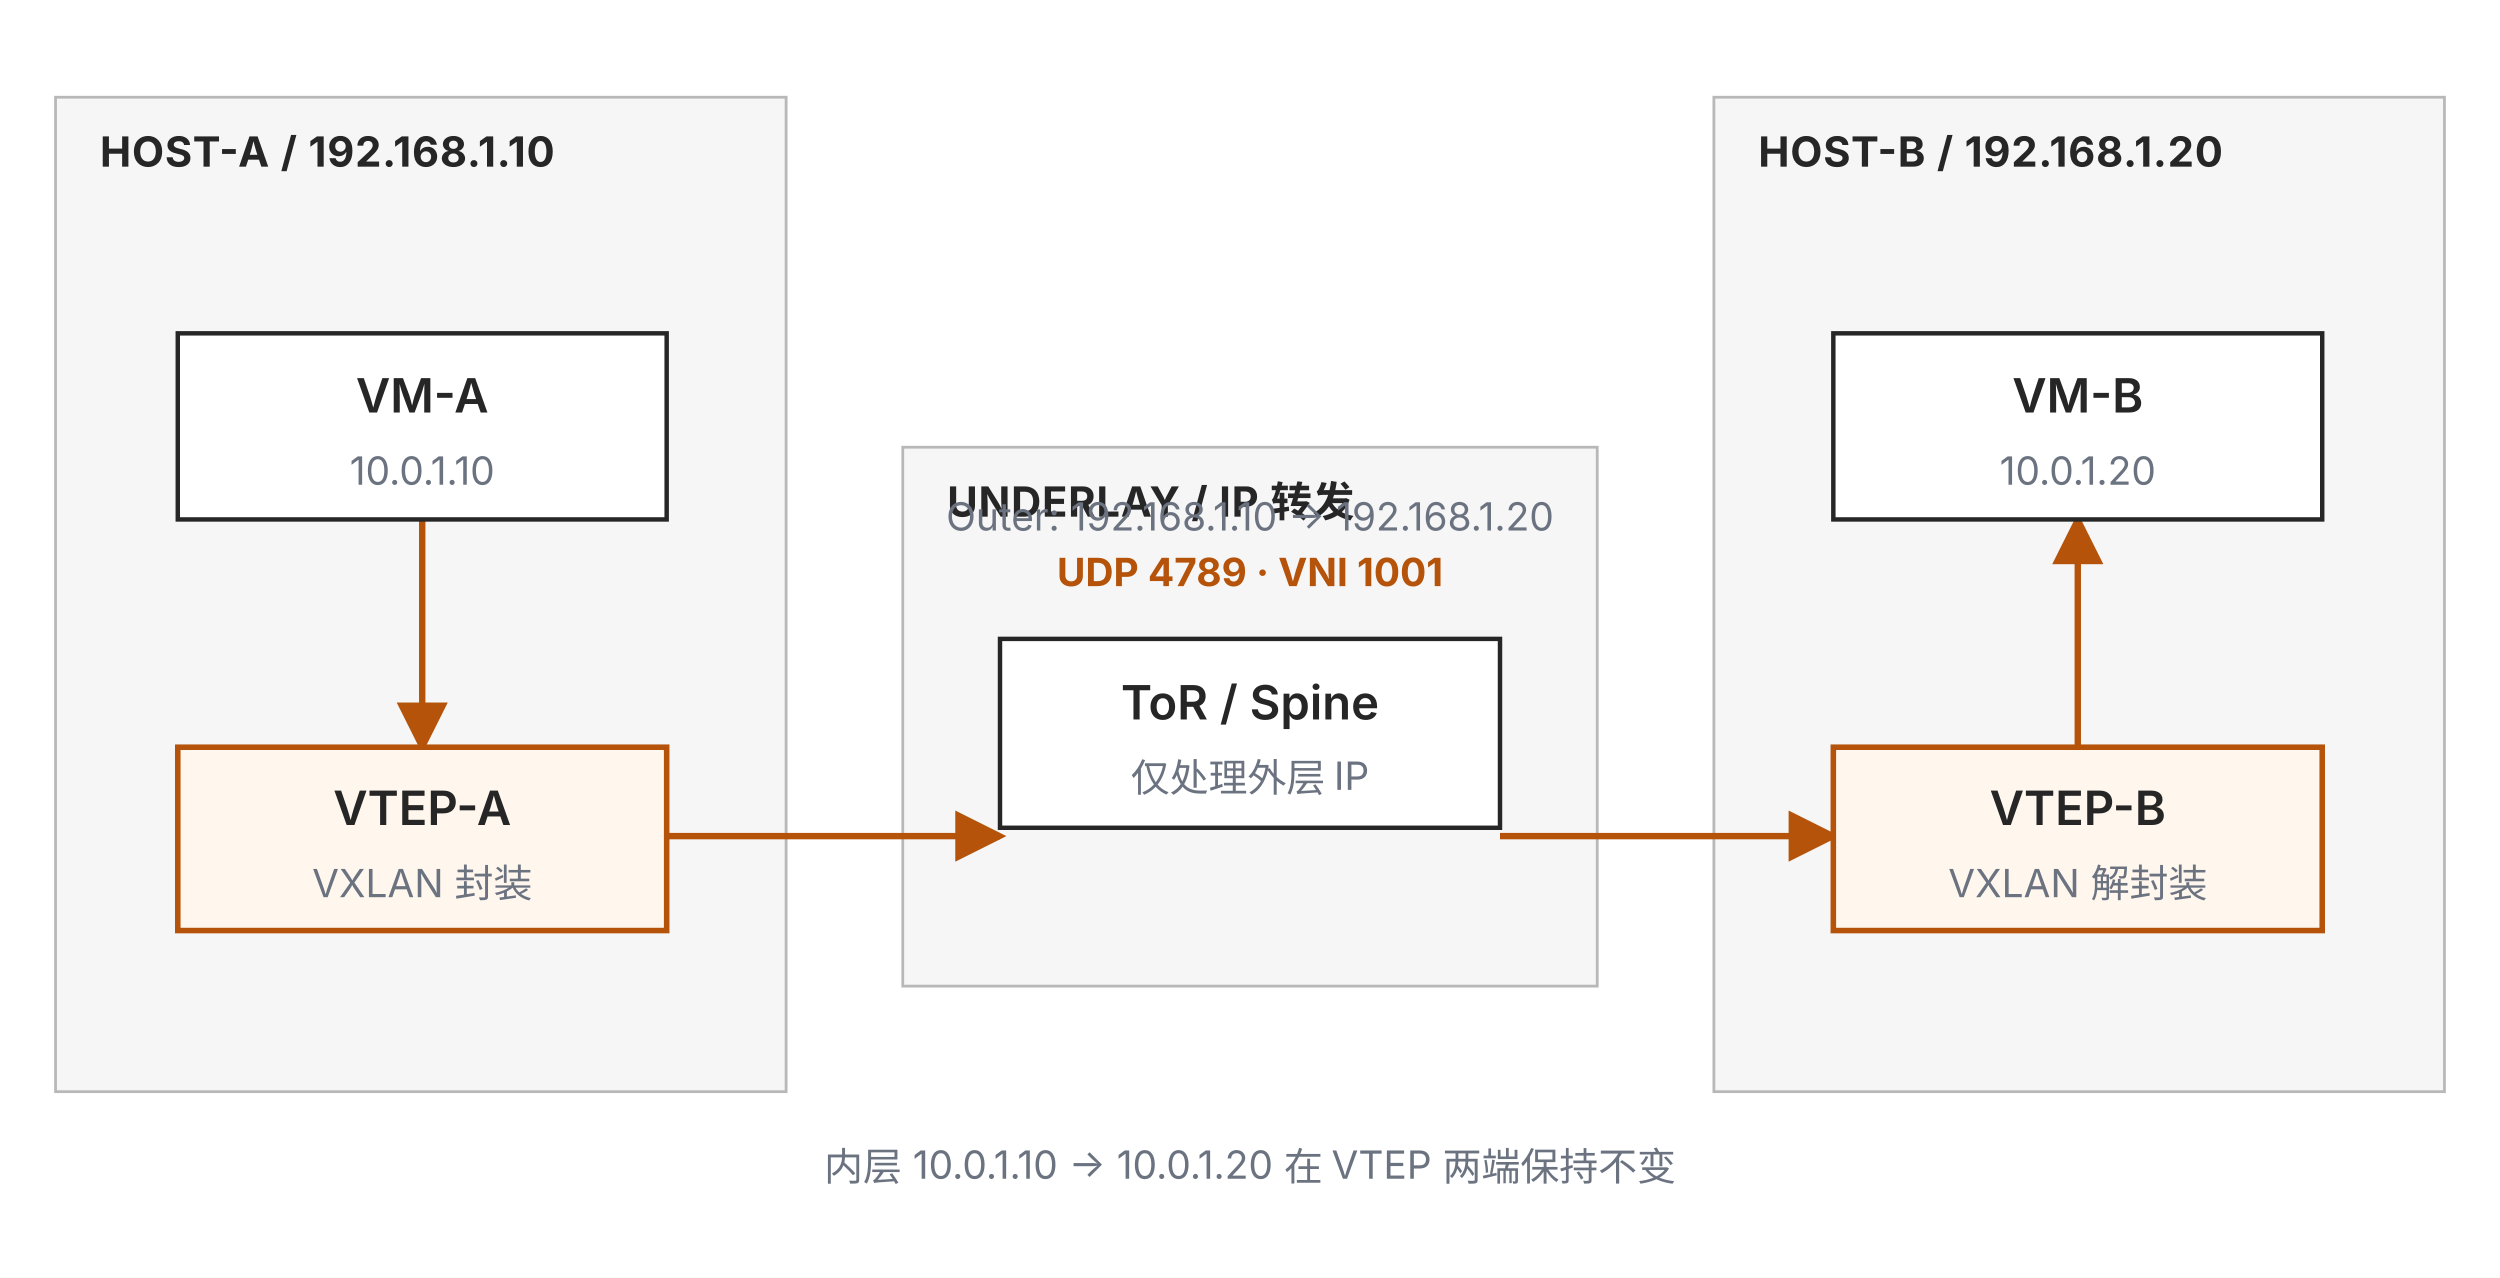
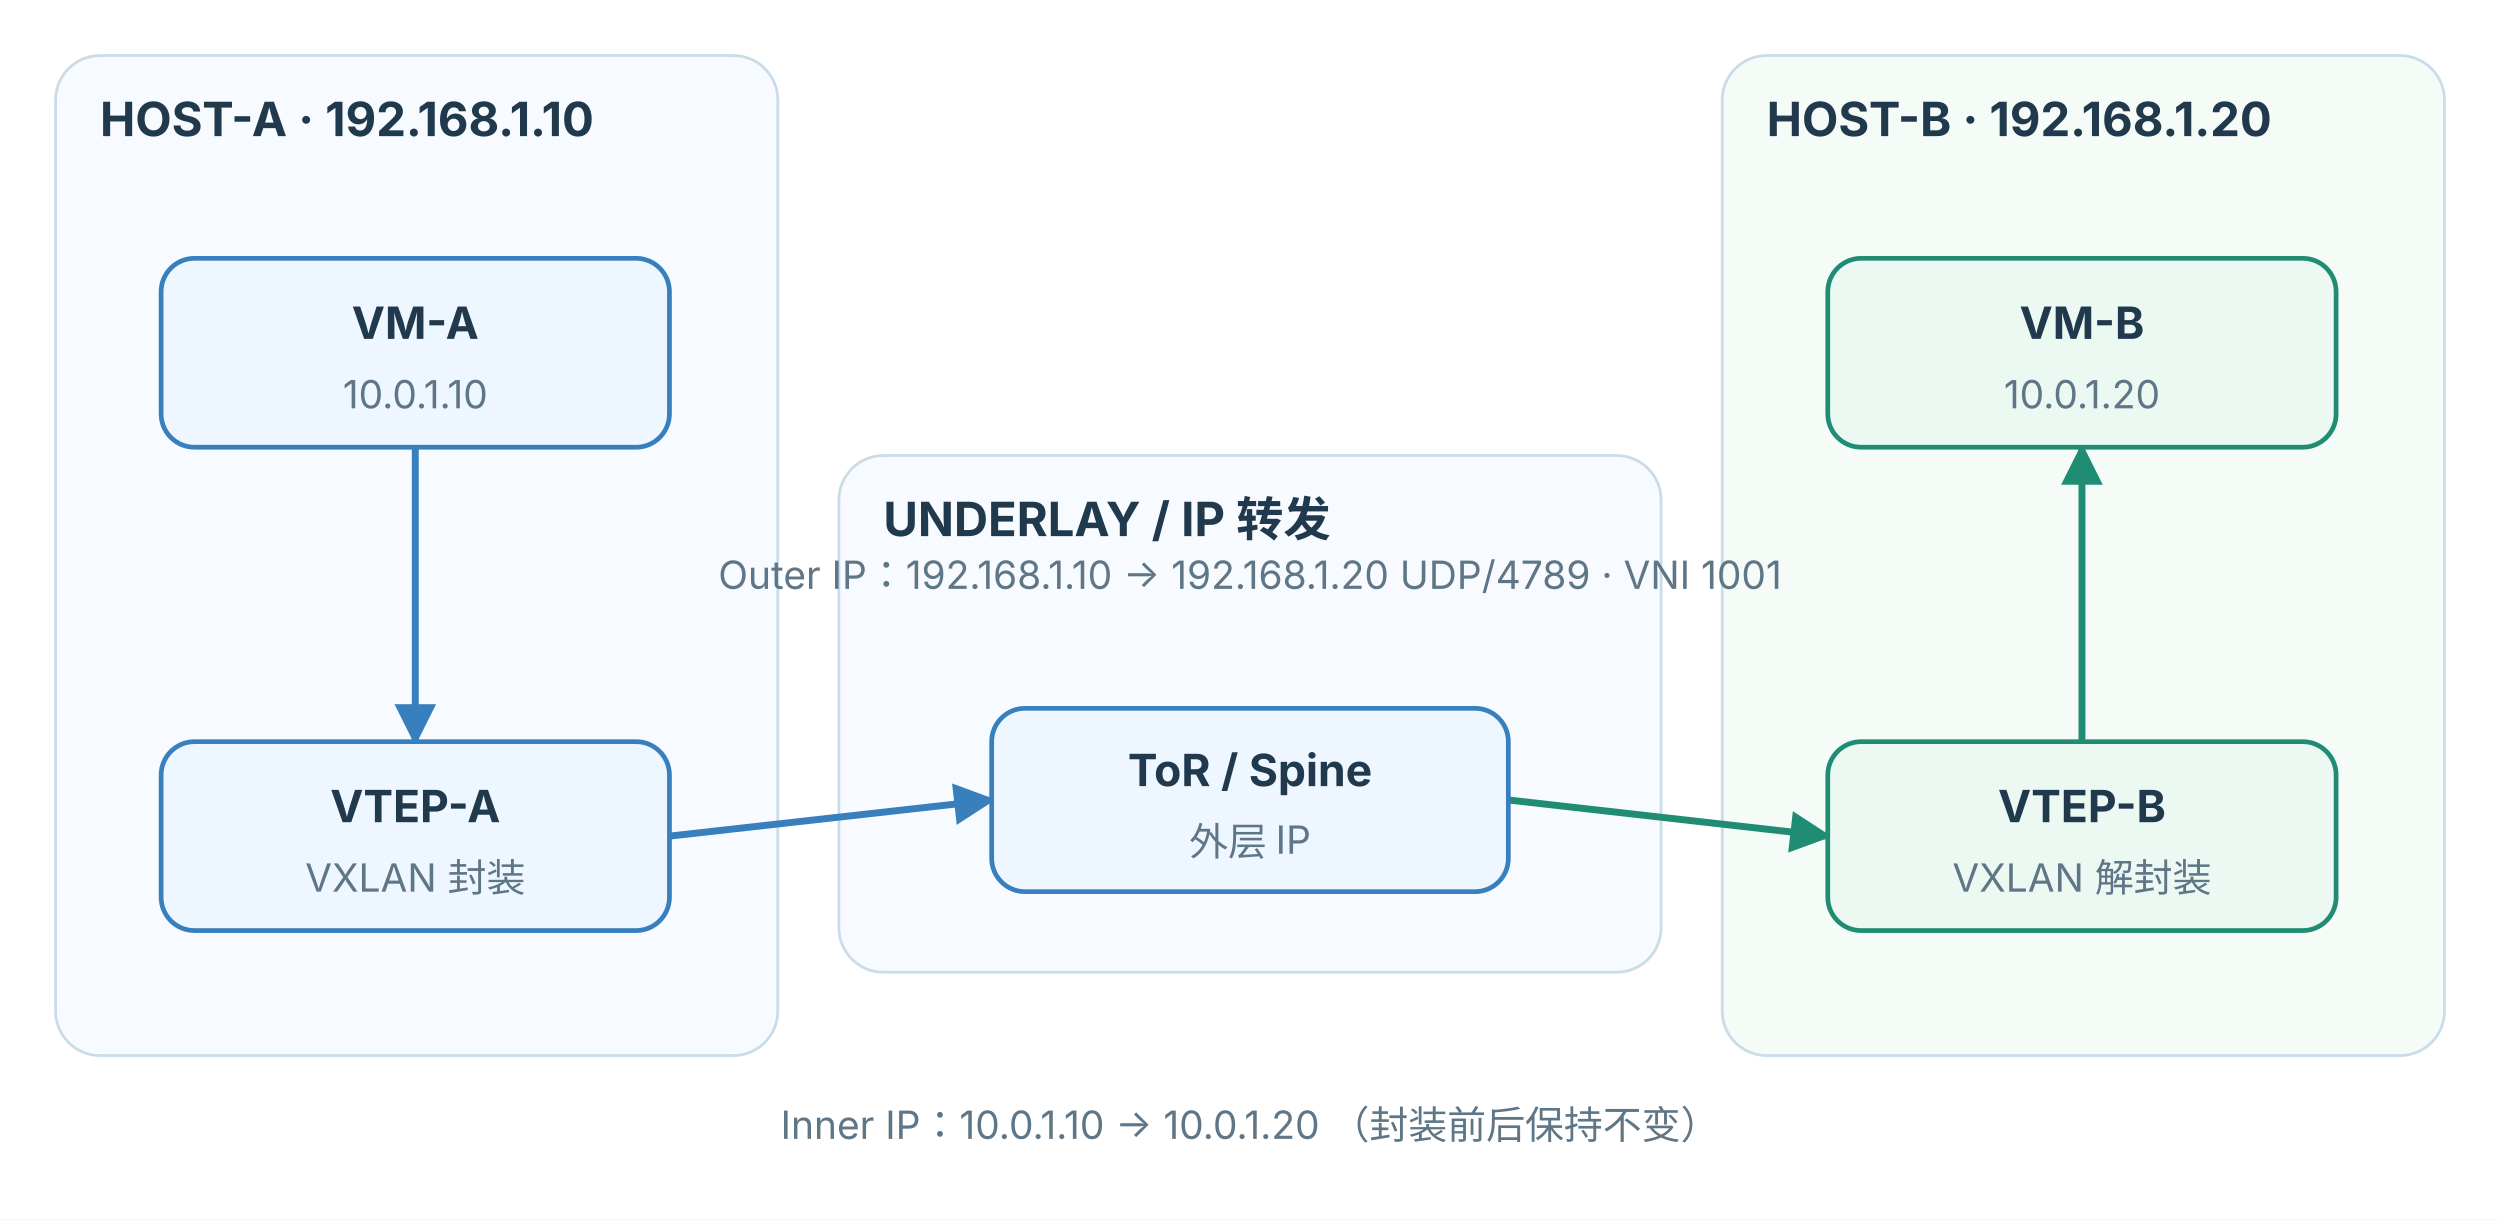
- <svg xmlns="http://www.w3.org/2000/svg" width="900" height="460" viewBox="0 0 900 460" role="img" aria-label="VXLAN：从内层帧到宿主机间的外层报文">
+ <svg xmlns="http://www.w3.org/2000/svg" width="900" height="439" viewBox="0 0 900 439" role="img" aria-label="vxlan-encapsulation">
  <defs>
-     <marker id="arrow-ink" markerWidth="8" markerHeight="8" refX="7" refY="4" orient="auto">
-       <path d="M0 0 L8 4 L0 8Z" fill="#262626" />
+     <marker id="ab" viewBox="0 0 10 10" refX="9" refY="5" markerWidth="6" markerHeight="6" orient="auto">
+       <path d="M0 0 L10 5 L0 10Z" fill="#377fbd" />
    </marker>
-     <marker id="arrow-accent" markerWidth="8" markerHeight="8" refX="7" refY="4" orient="auto">
-       <path d="M0 0 L8 4 L0 8Z" fill="#b45309" />
+     <marker id="ag" viewBox="0 0 10 10" refX="9" refY="5" markerWidth="6" markerHeight="6" orient="auto">
+       <path d="M0 0 L10 5 L0 10Z" fill="#218c74" />
+     </marker>
+     <marker id="am" viewBox="0 0 10 10" refX="9" refY="5" markerWidth="6" markerHeight="6" orient="auto">
+       <path d="M0 0 L10 5 L0 10Z" fill="#5f7687" />
    </marker>
  </defs>
-   <style>text{font-family:-apple-system,BlinkMacSystemFont,"Noto Sans SC","Microsoft YaHei",sans-serif}.title{font-size:17px;font-weight:600;fill:#262626}.sub{font-size:14px;fill:#6b7280}.section{font-size:15px;font-weight:700;fill:#262626;letter-spacing:.3px}.annotation{font-size:14px;fill:#6b7280}.annotation.important{fill:#b45309;font-weight:650}</style>
-   <rect x="0" y="0" width="900" height="460" fill="#fff" />
-   <rect x="20" y="35" width="263" height="358" fill="#f6f6f6" stroke="#b8b8b8" stroke-width="1" />
-   <text x="36" y="60" class="section">HOST-A  /  192.168.1.10</text>
-   <rect x="617" y="35" width="263" height="358" fill="#f6f6f6" stroke="#b8b8b8" stroke-width="1" />
-   <text x="633" y="60" class="section">HOST-B  /  192.168.1.20</text>
-   <rect x="325" y="161" width="250" height="194" fill="#f6f6f6" stroke="#b8b8b8" stroke-width="1" />
-   <text x="341" y="186" class="section">UNDERLAY / IP 转发</text>
-   <path d="M152 187 L152 269" fill="none" stroke="#b45309" stroke-width="2.3" marker-end="url(#arrow-accent)" />
-   <path d="M748 335 L748 187" fill="none" stroke="#b45309" stroke-width="2.3" marker-end="url(#arrow-accent)" />
-   <path d="M240 301 L360 301" fill="none" stroke="#b45309" stroke-width="2.3" marker-end="url(#arrow-accent)" />
-   <path d="M540 301 L660 301" fill="none" stroke="#b45309" stroke-width="2.3" marker-end="url(#arrow-accent)" />
-   <rect x="64" y="120" width="176" height="67" fill="#fff" stroke="#262626" stroke-width="1.6" />
-   <text x="152" y="148.5" text-anchor="middle" class="title">VM-A</text>
-   <text x="152" y="174.5" text-anchor="middle" class="sub">10.0.1.10</text>
-   <rect x="660" y="120" width="176" height="67" fill="#fff" stroke="#262626" stroke-width="1.6" />
-   <text x="748" y="148.5" text-anchor="middle" class="title">VM-B</text>
-   <text x="748" y="174.5" text-anchor="middle" class="sub">10.0.1.20</text>
-   <rect x="64" y="269" width="176" height="66" fill="#fff7ed" stroke="#b45309" stroke-width="2" />
-   <text x="152" y="297" text-anchor="middle" class="title">VTEP-A</text>
-   <text x="152" y="323" text-anchor="middle" class="sub">VXLAN 封装</text>
-   <rect x="660" y="269" width="176" height="66" fill="#fff7ed" stroke="#b45309" stroke-width="2" />
-   <text x="748" y="297" text-anchor="middle" class="title">VTEP-B</text>
-   <text x="748" y="323" text-anchor="middle" class="sub">VXLAN 解封装</text>
-   <rect x="360" y="230" width="180" height="68" fill="#fff" stroke="#262626" stroke-width="1.6" />
-   <text x="450" y="259" text-anchor="middle" class="title">ToR / Spine</text>
-   <text x="450" y="285" text-anchor="middle" class="sub">仅处理外层 IP</text>
-   <text x="450" y="191" class="annotation" font-size="14" text-anchor="middle">Outer: 192.168.1.10 → 192.168.1.20</text>
-   <text x="450" y="211" class="annotation important" font-size="14" text-anchor="middle">UDP 4789  ·  VNI 1001</text>
-   <text x="450" y="425" class="annotation" font-size="14" text-anchor="middle">内层 10.0.1.10 → 10.0.1.20 在 VTEP 两端保持不变</text>
+   <style>text{font-family:-apple-system,BlinkMacSystemFont,"Noto Sans SC","Microsoft YaHei",sans-serif}.head{font-size:17px;font-weight:700;fill:#20394c}.label{font-size:16px;font-weight:650;fill:#20394c}.sub{font-size:14px;fill:#5f7687}.note{font-size:14px;fill:#5f7687}</style>
+   <rect width="900" height="439" fill="#fff" />
+   <rect x="20" y="20" width="260" height="360" rx="16" fill="#f7fbff" stroke="#c9dce8" />
+   <text class="head" x="36" y="49">HOST-A  ·  192.168.1.10</text>
+   <rect x="620" y="20" width="260" height="360" rx="16" fill="#f5fcf8" stroke="#c9dce8" />
+   <text class="head" x="636" y="49">HOST-B  ·  192.168.1.20</text>
+   <rect x="302" y="164" width="296" height="186" rx="16" fill="#f7fbff" stroke="#c9dce8" />
+   <text class="head" x="318" y="193">UNDERLAY / IP 转发</text>
+   <path d="M149.5 161 L149.5 267" fill="none" stroke="#377fbd" stroke-width="2.5" marker-end="url(#ab)" />
+   <path d="M241 301 L357 288" fill="none" stroke="#377fbd" stroke-width="2.5" marker-end="url(#ab)" />
+   <path d="M543 288 L658 301" fill="none" stroke="#218c74" stroke-width="2.5" marker-end="url(#ag)" />
+   <path d="M749.5 267 L749.5 161" fill="none" stroke="#218c74" stroke-width="2.5" marker-end="url(#ag)" />
+   <rect x="58" y="93" width="183" height="68" rx="12" stroke="#377fbd" stroke-width="1.7" fill="#eef6ff" />
+   <text x="149.5" y="122" class="label" text-anchor="middle">VM-A</text>
+   <text x="149.5" y="147" class="sub" text-anchor="middle">10.0.1.10</text>
+   <rect x="658" y="93" width="183" height="68" rx="12" stroke="#218c74" stroke-width="1.7" fill="#ecf9f3" />
+   <text x="749.5" y="122" class="label" text-anchor="middle">VM-B</text>
+   <text x="749.5" y="147" class="sub" text-anchor="middle">10.0.1.20</text>
+   <rect x="58" y="267" width="183" height="68" rx="12" stroke="#377fbd" stroke-width="1.7" fill="#eef6ff" />
+   <text x="149.5" y="296" class="label" text-anchor="middle">VTEP-A</text>
+   <text x="149.5" y="321" class="sub" text-anchor="middle">VXLAN 封装</text>
+   <rect x="658" y="267" width="183" height="68" rx="12" stroke="#218c74" stroke-width="1.7" fill="#ecf9f3" />
+   <text x="749.5" y="296" class="label" text-anchor="middle">VTEP-B</text>
+   <text x="749.5" y="321" class="sub" text-anchor="middle">VXLAN 解封装</text>
+   <rect x="357" y="255" width="186" height="66" rx="12" stroke="#377fbd" stroke-width="1.7" fill="#eef6ff" />
+   <text x="450" y="283" class="label" text-anchor="middle">ToR / Spine</text>
+   <text x="450" y="308" class="sub" text-anchor="middle">外层 IP</text>
+   <text x="450" y="212" class="note" text-anchor="middle">Outer IP：192.168.1.10 → 192.168.1.20     UDP/4789 · VNI 1001</text>
+   <text x="450" y="410" class="note" text-anchor="middle">Inner IP：10.0.1.10 → 10.0.1.20 （封装前后保持不变）</text>
</svg>
